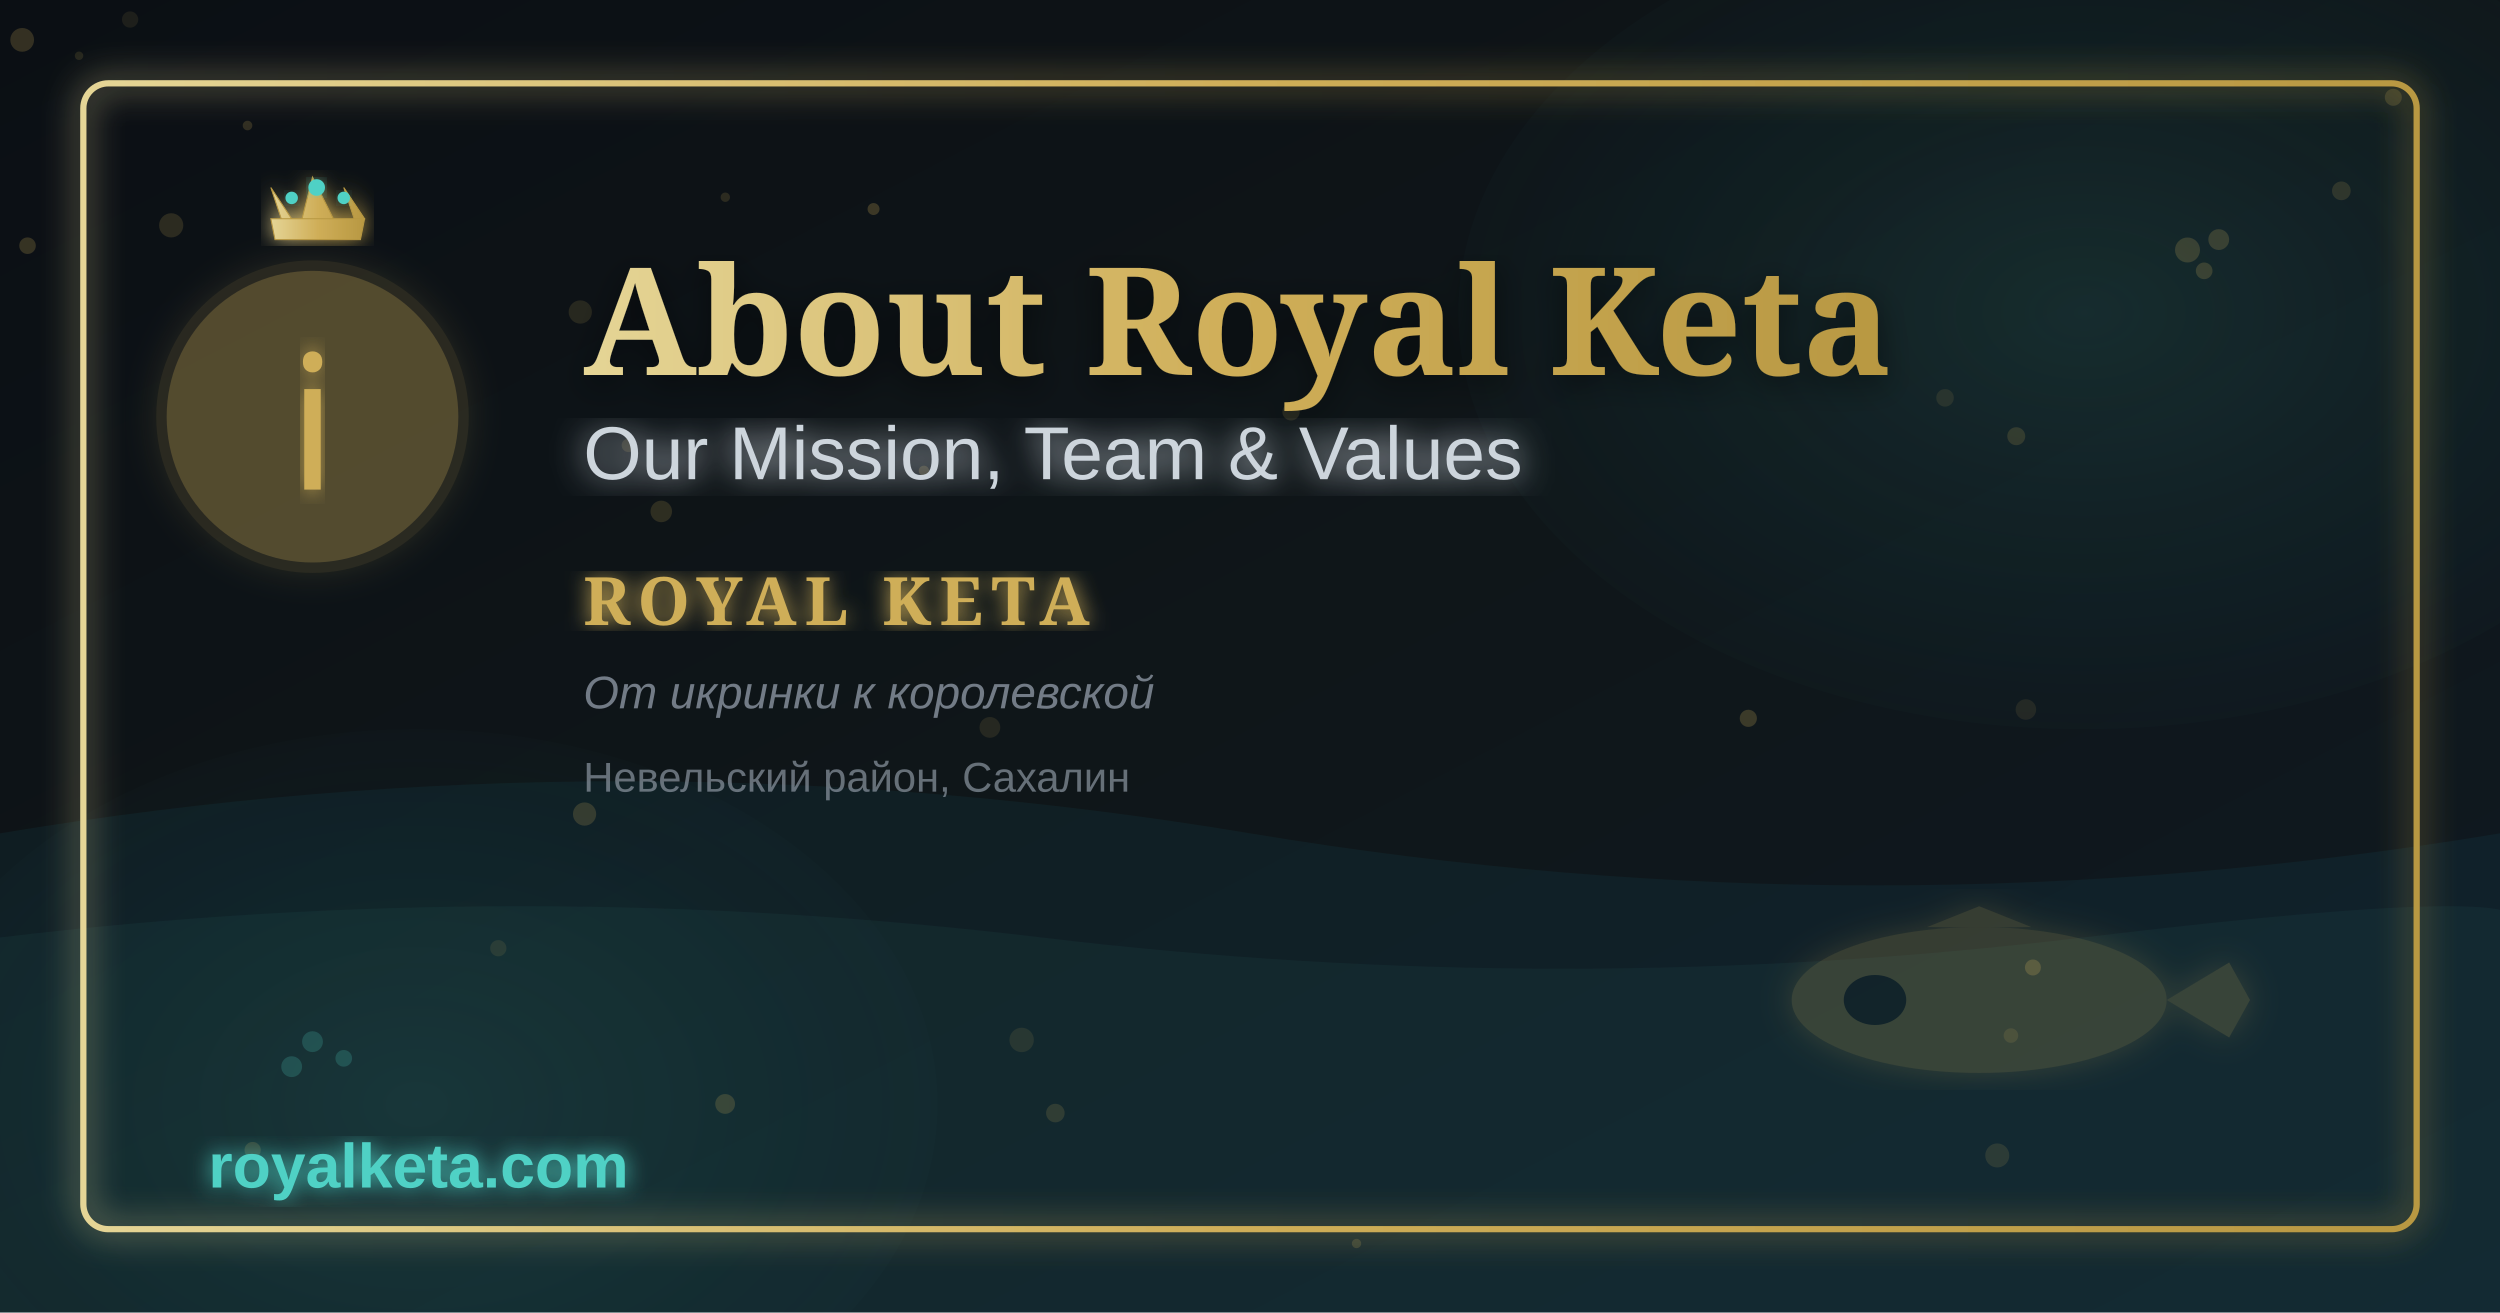
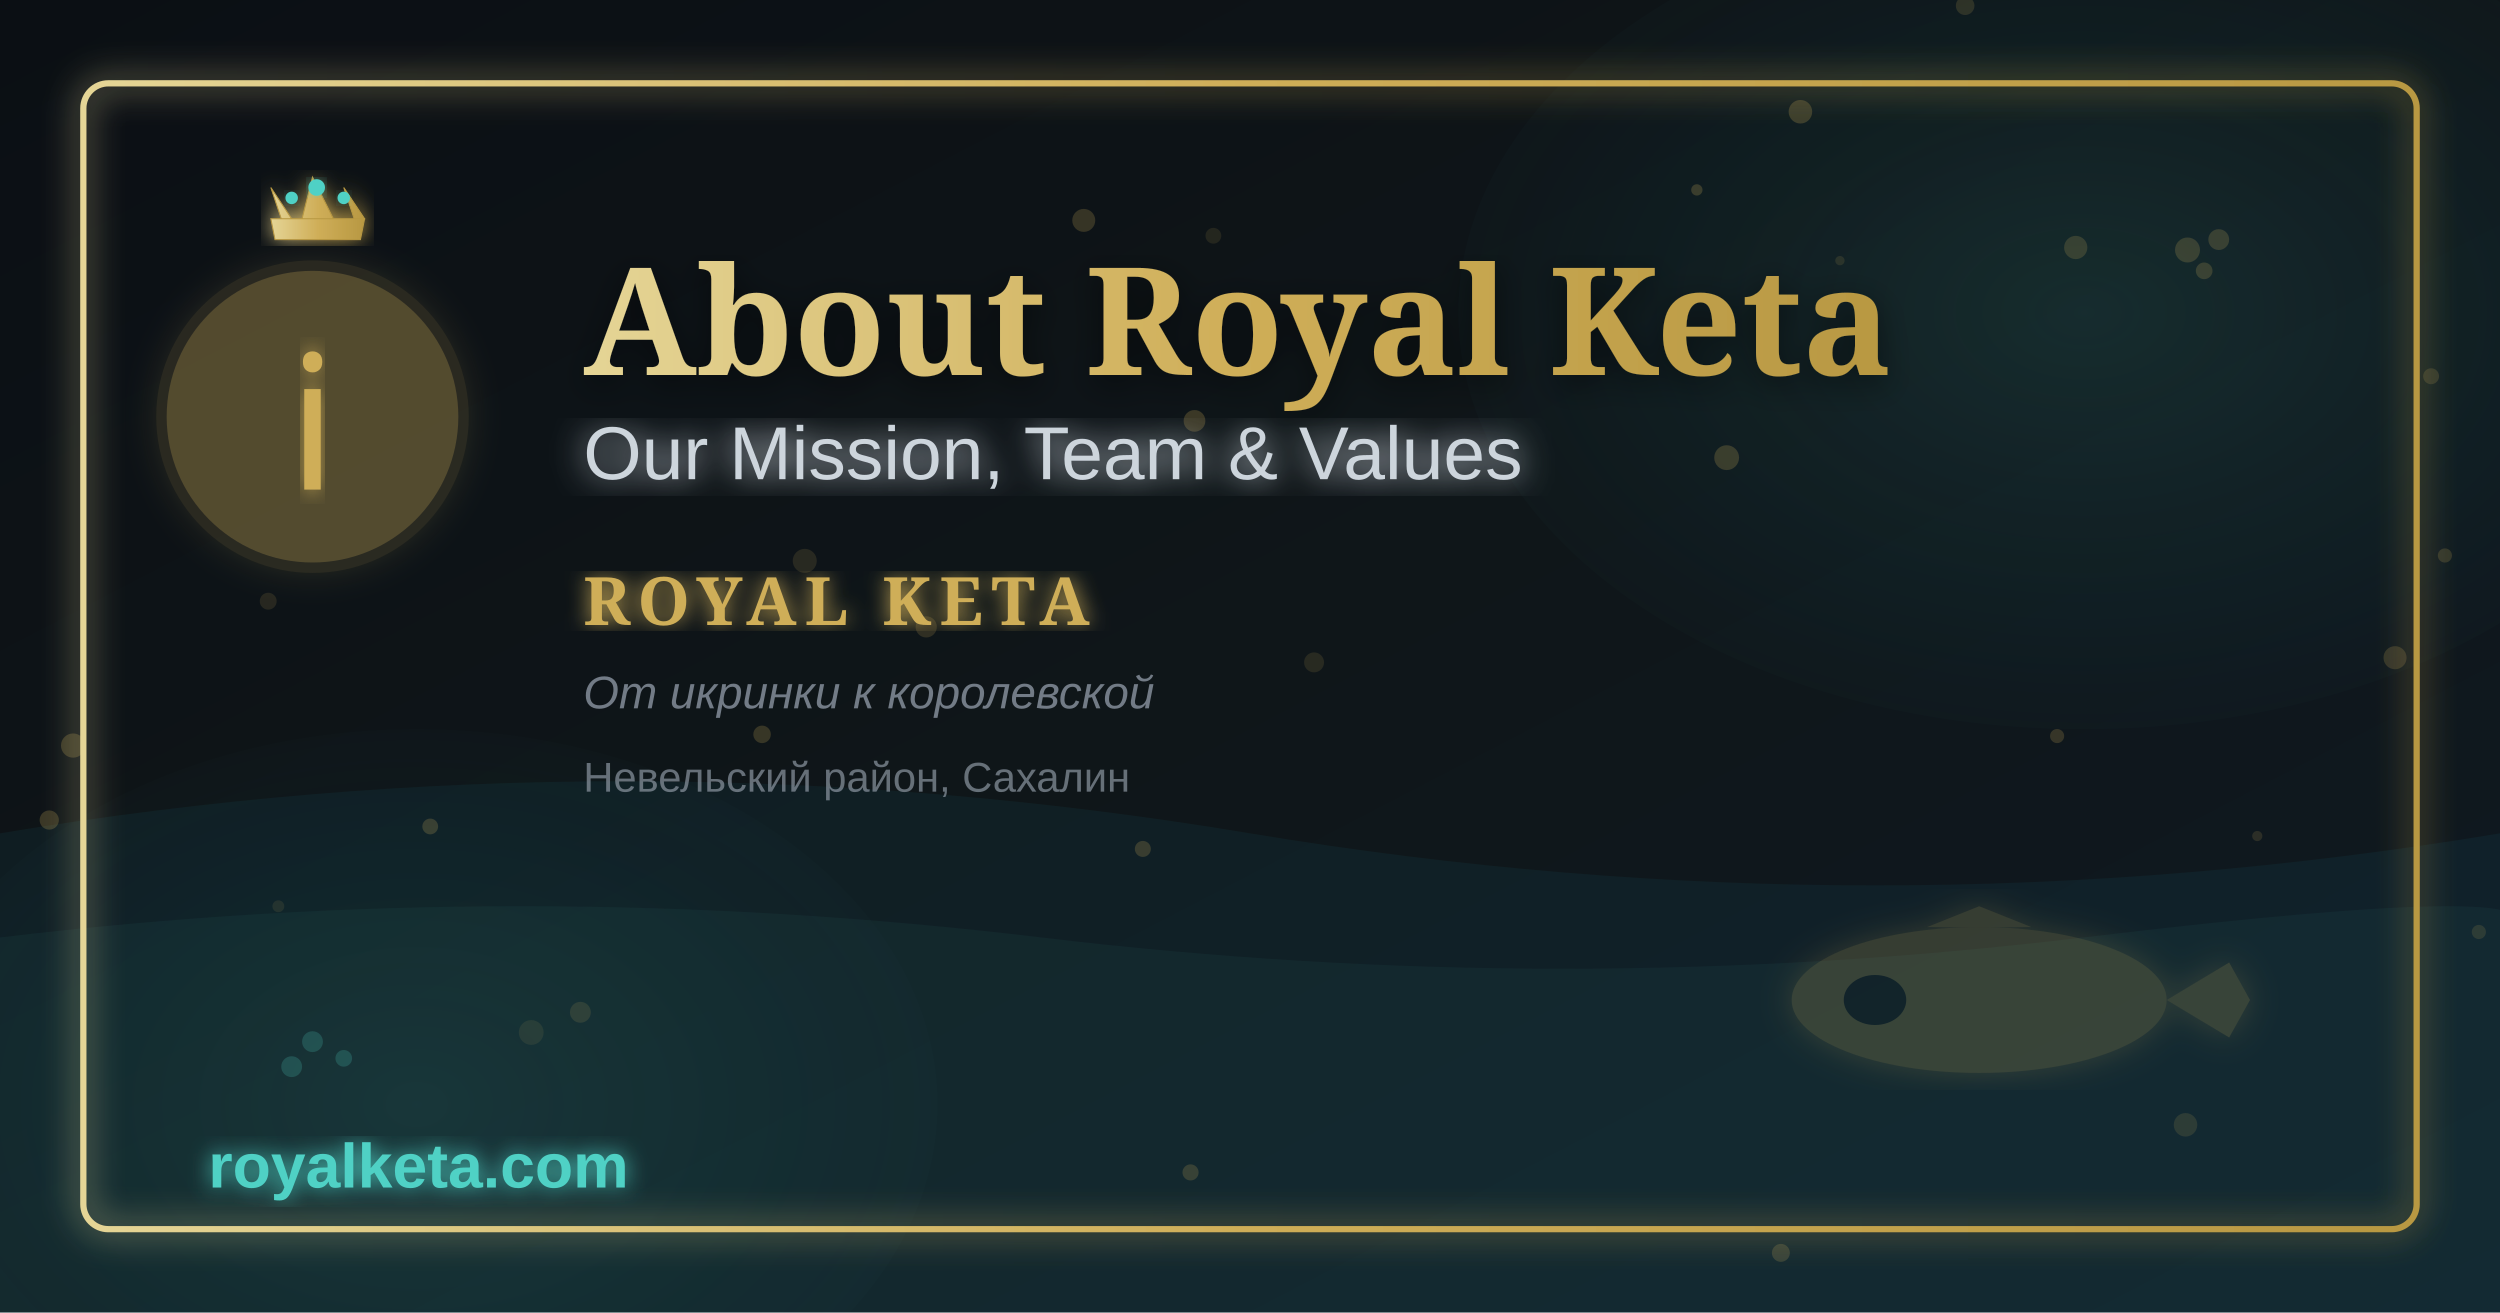
<svg xmlns="http://www.w3.org/2000/svg" width="1200" height="630">
  <defs>
    <linearGradient id="bgGradient" x1="0%" y1="0%" x2="100%" y2="100%">
      <stop offset="0%" style="stop-color:#0B0F14;stop-opacity:1" />
      <stop offset="50%" style="stop-color:#0F1619;stop-opacity:1" />
      <stop offset="100%" style="stop-color:#0F1922;stop-opacity:1" />
    </linearGradient>
    <linearGradient id="goldGradient" x1="0%" y1="0%" x2="100%" y2="0%">
      <stop offset="0%" style="stop-color:#E5D596;stop-opacity:1" />
      <stop offset="50%" style="stop-color:#CFAE58;stop-opacity:1" />
      <stop offset="100%" style="stop-color:#B89842;stop-opacity:1" />
    </linearGradient>
    <radialGradient id="oceanGradient" cx="50%" cy="50%" r="50%">
      <stop offset="0%" style="stop-color:#4FD1C5;stop-opacity:0.3" />
      <stop offset="100%" style="stop-color:#1E90A0;stop-opacity:0.05" />
    </radialGradient>
    <filter id="glow">
      <feGaussianBlur stdDeviation="5" result="coloredBlur" />
      <feMerge>
        <feMergeNode in="coloredBlur" />
        <feMergeNode in="SourceGraphic" />
      </feMerge>
    </filter>
    <filter id="softGlow">
      <feGaussianBlur stdDeviation="8" result="coloredBlur" />
      <feMerge>
        <feMergeNode in="coloredBlur" />
        <feMergeNode in="SourceGraphic" />
      </feMerge>
    </filter>
    <filter id="shadow">
      <feDropShadow dx="0" dy="4" stdDeviation="8" flood-color="#000000" flood-opacity="0.5" />
    </filter>
  </defs>
  <rect width="1200" height="630" fill="url(#bgGradient)" />
  <ellipse cx="1000" cy="150" rx="300" ry="200" fill="url(#oceanGradient)" opacity="0.4" />
  <ellipse cx="200" cy="530" rx="250" ry="180" fill="url(#oceanGradient)" opacity="0.3" />
  <path d="M 0 400 Q 300 350 600 400 T 1200 400 L 1200 630 L 0 630 Z" fill="#1E90A0" opacity="0.08" />
  <path d="M 0 450 Q 250 420 500 450 T 1000 450 T 1200 450 L 1200 630 L 0 630 Z" fill="#4FD1C5" opacity="0.05" />
-   <circle cx="13.218" cy="117.935" r="3.976" fill="#CFAE58" opacity="0.215" />
-   <circle cx="958.691" cy="554.619" r="5.766" fill="#CFAE58" opacity="0.137" />
-   <circle cx="490.392" cy="499.168" r="5.867" fill="#CFAE58" opacity="0.111" />
-   <circle cx="348.147" cy="94.668" r="2.244" fill="#CFAE58" opacity="0.164" />
-   <circle cx="967.809" cy="209.378" r="4.317" fill="#CFAE58" opacity="0.167" />
-   <circle cx="839.201" cy="344.796" r="4.125" fill="#CFAE58" opacity="0.23" />
-   <circle cx="475.145" cy="349.154" r="4.983" fill="#CFAE58" opacity="0.122" />
-   <circle cx="965.248" cy="497.072" r="3.496" fill="#CFAE58" opacity="0.13" />
-   <circle cx="1123.854" cy="91.606" r="4.486" fill="#CFAE58" opacity="0.16" />
-   <circle cx="278.54" cy="149.76" r="5.586" fill="#CFAE58" opacity="0.137" />
-   <circle cx="301.636" cy="213.757" r="3.238" fill="#CFAE58" opacity="0.144" />
-   <circle cx="280.594" cy="390.746" r="5.576" fill="#CFAE58" opacity="0.195" />
-   <circle cx="933.616" cy="190.964" r="4.215" fill="#CFAE58" opacity="0.113" />
-   <circle cx="118.811" cy="60.254" r="2.303" fill="#CFAE58" opacity="0.191" />
-   <circle cx="1148.79" cy="46.709" r="4.082" fill="#CFAE58" opacity="0.184" />
-   <circle cx="121.276" cy="552.04" r="3.907" fill="#CFAE58" opacity="0.178" />
-   <circle cx="975.797" cy="464.393" r="3.842" fill="#CFAE58" opacity="0.228" />
-   <circle cx="619.694" cy="197.694" r="4.149" fill="#CFAE58" opacity="0.143" />
-   <circle cx="82.173" cy="108.166" r="5.812" fill="#CFAE58" opacity="0.167" />
-   <circle cx="651.133" cy="596.879" r="2.232" fill="#CFAE58" opacity="0.184" />
-   <circle cx="348.066" cy="529.893" r="4.756" fill="#CFAE58" opacity="0.196" />
-   <circle cx="506.57" cy="534.273" r="4.458" fill="#CFAE58" opacity="0.158" />
-   <circle cx="317.411" cy="245.486" r="5.173" fill="#CFAE58" opacity="0.166" />
-   <circle cx="62.443" cy="9.376" r="3.907" fill="#CFAE58" opacity="0.101" />
-   <circle cx="10.646" cy="19.138" r="5.7" fill="#CFAE58" opacity="0.21" />
-   <circle cx="443.474" cy="226.001" r="2.472" fill="#CFAE58" opacity="0.203" />
-   <circle cx="419.301" cy="100.337" r="2.869" fill="#CFAE58" opacity="0.243" />
-   <circle cx="37.939" cy="26.767" r="2.019" fill="#CFAE58" opacity="0.138" />
-   <circle cx="972.42" cy="340.562" r="4.926" fill="#CFAE58" opacity="0.107" />
-   <circle cx="239.184" cy="455.139" r="3.906" fill="#CFAE58" opacity="0.111" />
+   <circle cx="1083.49" cy="401.298" r="2.441" fill="#CFAE58" opacity="0.149" />
+   <circle cx="571.461" cy="562.76" r="3.866" fill="#CFAE58" opacity="0.197" />
+   <circle cx="1189.848" cy="447.353" r="3.393" fill="#CFAE58" opacity="0.142" />
+   <circle cx="1149.618" cy="315.699" r="5.544" fill="#CFAE58" opacity="0.195" />
+   <circle cx="573.363" cy="202.025" r="5.211" fill="#CFAE58" opacity="0.232" />
+   <circle cx="206.507" cy="396.705" r="3.789" fill="#CFAE58" opacity="0.213" />
+   <circle cx="864.198" cy="53.636" r="5.654" fill="#CFAE58" opacity="0.234" />
+   <circle cx="630.75" cy="317.944" r="4.794" fill="#CFAE58" opacity="0.13" />
+   <circle cx="520.204" cy="105.788" r="5.517" fill="#CFAE58" opacity="0.214" />
+   <circle cx="1049.053" cy="539.912" r="5.641" fill="#CFAE58" opacity="0.141" />
+   <circle cx="987.417" cy="353.305" r="3.385" fill="#CFAE58" opacity="0.204" />
+   <circle cx="996.352" cy="118.796" r="5.58" fill="#CFAE58" opacity="0.189" />
+   <circle cx="814.486" cy="91.157" r="2.721" fill="#CFAE58" opacity="0.223" />
+   <circle cx="444.59" cy="300.906" r="5.091" fill="#CFAE58" opacity="0.172" />
+   <circle cx="133.606" cy="435.001" r="2.843" fill="#CFAE58" opacity="0.109" />
+   <circle cx="828.794" cy="219.672" r="5.968" fill="#CFAE58" opacity="0.217" />
+   <circle cx="386.282" cy="269.216" r="5.765" fill="#CFAE58" opacity="0.139" />
+   <circle cx="35.084" cy="357.868" r="5.813" fill="#CFAE58" opacity="0.229" />
+   <circle cx="883.158" cy="125.105" r="2.237" fill="#CFAE58" opacity="0.128" />
+   <circle cx="254.989" cy="495.593" r="5.953" fill="#CFAE58" opacity="0.1" />
+   <circle cx="548.567" cy="407.486" r="3.844" fill="#CFAE58" opacity="0.214" />
+   <circle cx="23.64" cy="393.617" r="4.612" fill="#CFAE58" opacity="0.227" />
+   <circle cx="365.799" cy="352.495" r="4.204" fill="#CFAE58" opacity="0.211" />
+   <circle cx="278.589" cy="485.9" r="5.014" fill="#CFAE58" opacity="0.136" />
+   <circle cx="943.271" cy="2.751" r="4.464" fill="#CFAE58" opacity="0.162" />
+   <circle cx="1173.554" cy="266.633" r="3.4" fill="#CFAE58" opacity="0.184" />
+   <circle cx="128.744" cy="288.577" r="4.053" fill="#CFAE58" opacity="0.133" />
+   <circle cx="582.422" cy="113.162" r="3.79" fill="#CFAE58" opacity="0.114" />
+   <circle cx="1166.927" cy="180.594" r="3.82" fill="#CFAE58" opacity="0.169" />
+   <circle cx="854.82" cy="601.378" r="4.305" fill="#CFAE58" opacity="0.192" />
  <rect x="40" y="40" width="1120" height="550" fill="none" stroke="url(#goldGradient)" stroke-width="3" rx="12" filter="url(#softGlow)" />
  <circle cx="150" cy="200" r="75" fill="#CFAE58" opacity="0.15" filter="url(#softGlow)" />
  <circle cx="150" cy="200" r="70" fill="#CFAE58" opacity="0.25" />
  <text x="150" y="235" font-size="90" text-anchor="middle" fill="#CFAE58" filter="url(#glow)">ℹ️</text>
  <g transform="translate(100, 70)">
    <path d="M 30 20 L 40 35 L 35 35 Z M 50 15 L 60 35 L 45 35 Z M 65 20 L 75 35 L 70 35 Z M 30 35 L 75 35 L 73 45 L 32 45 Z" fill="url(#goldGradient)" filter="url(#glow)" stroke="#B89842" stroke-width="0.5" />
    <circle cx="40" cy="25" r="3" fill="#4FD1C5" filter="url(#glow)" />
    <circle cx="52" cy="20" r="4" fill="#4FD1C5" filter="url(#glow)" />
    <circle cx="65" cy="25" r="3" fill="#4FD1C5" filter="url(#glow)" />
  </g>
  <text x="280" y="180" font-family="Georgia, serif" font-size="72" font-weight="bold" fill="url(#goldGradient)" filter="url(#shadow)">About Royal Keta</text>
  <text x="280" y="230" font-family="Arial, sans-serif" font-size="36" fill="#D6DEE6" opacity="0.95" filter="url(#softGlow)">Our Mission, Team &amp; Values</text>
  <text x="280" y="300" font-family="Georgia, serif" font-size="32" font-weight="bold" fill="#CFAE58" letter-spacing="4" filter="url(#glow)">ROYAL KETA</text>
  <text x="280" y="340" font-family="Arial, sans-serif" font-size="22" font-style="italic" fill="#8B95A1" opacity="0.8">От икринки к королевской</text>
  <text x="280" y="380" font-family="Arial, sans-serif" font-size="20" fill="#8B95A1" opacity="0.7">Невельский район, Сахалин</text>
  <text x="100" y="570" font-family="Arial, sans-serif" font-size="30" font-weight="bold" fill="#4FD1C5" filter="url(#glow)">royalketa.com</text>
  <g transform="translate(950, 480)" opacity="0.2" filter="url(#softGlow)">
    <ellipse cx="0" cy="0" rx="90" ry="35" fill="#CFAE58" />
    <path d="M 90 0 L 120 -18 L 130 0 L 120 18 Z" fill="#CFAE58" />
    <path d="M -25 -35 L 0 -45 L 25 -35 Z" fill="#CFAE58" />
    <ellipse cx="-50" cy="0" rx="15" ry="12" fill="#0B0F14" />
  </g>
  <g opacity="0.2">
    <circle cx="1050" cy="120" r="6" fill="#CFAE58" />
    <circle cx="1065" cy="115" r="5" fill="#CFAE58" />
    <circle cx="1058" cy="130" r="4" fill="#CFAE58" />
    <circle cx="150" cy="500" r="5" fill="#4FD1C5" />
    <circle cx="165" cy="508" r="4" fill="#4FD1C5" />
    <circle cx="140" cy="512" r="5" fill="#4FD1C5" />
  </g>
</svg>
